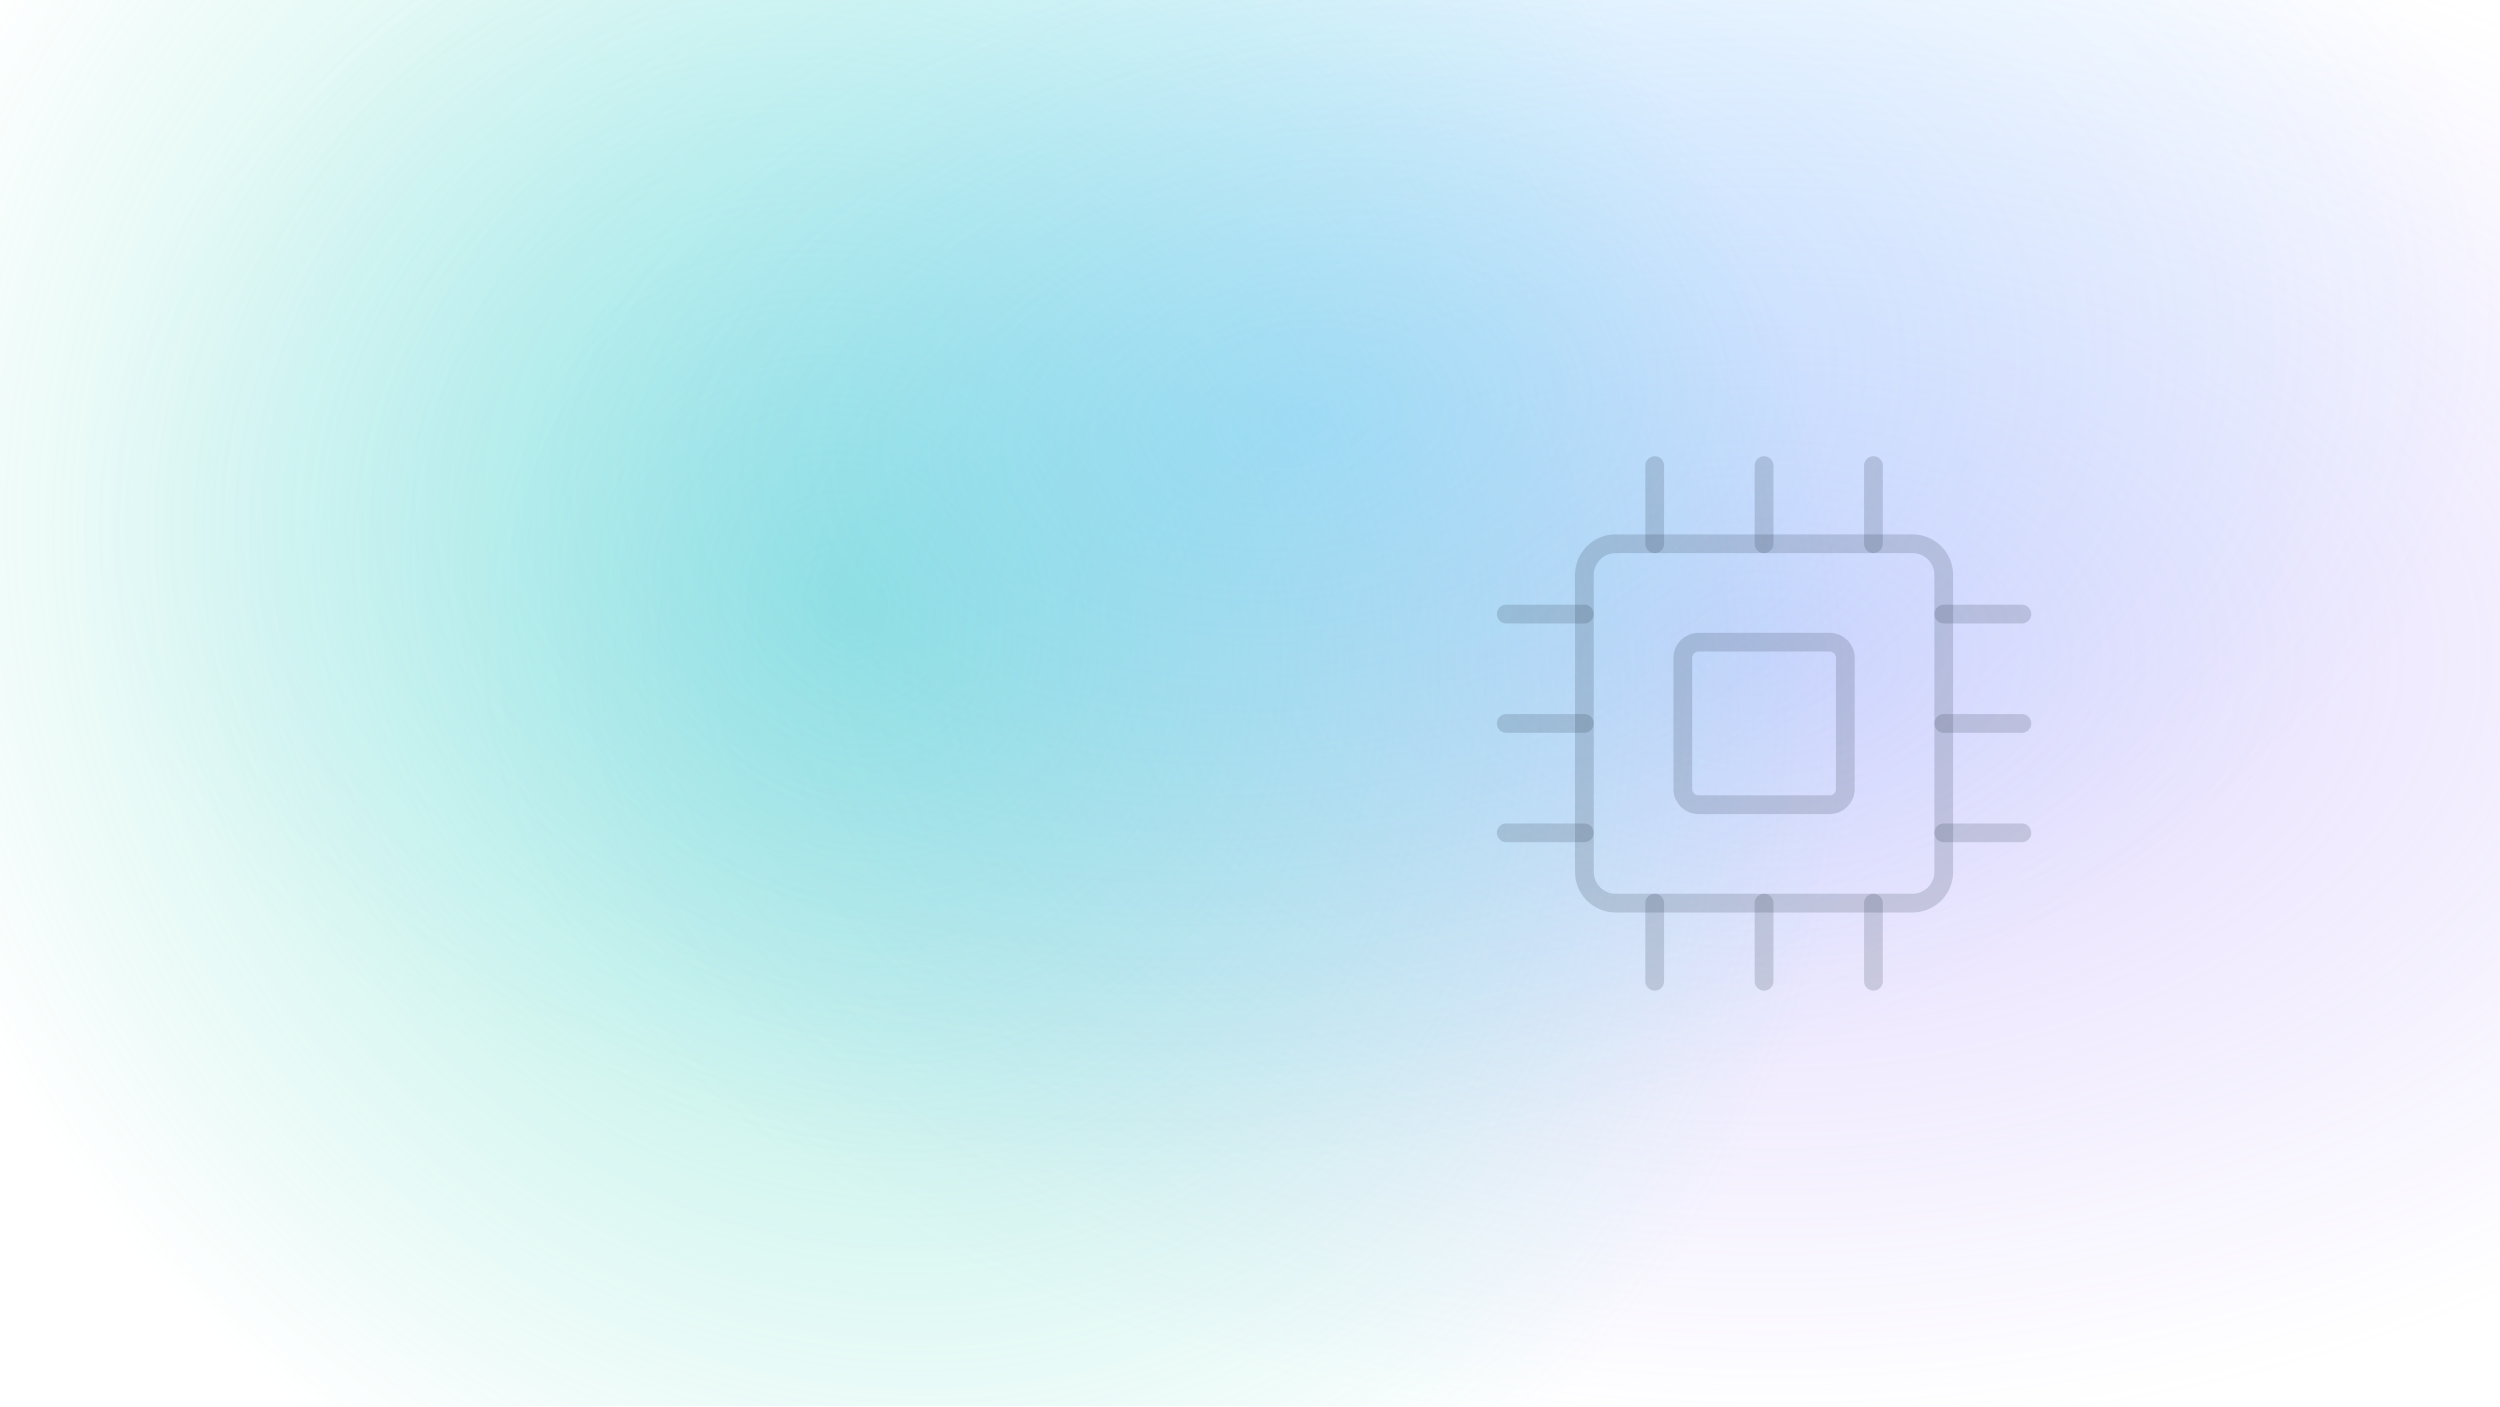
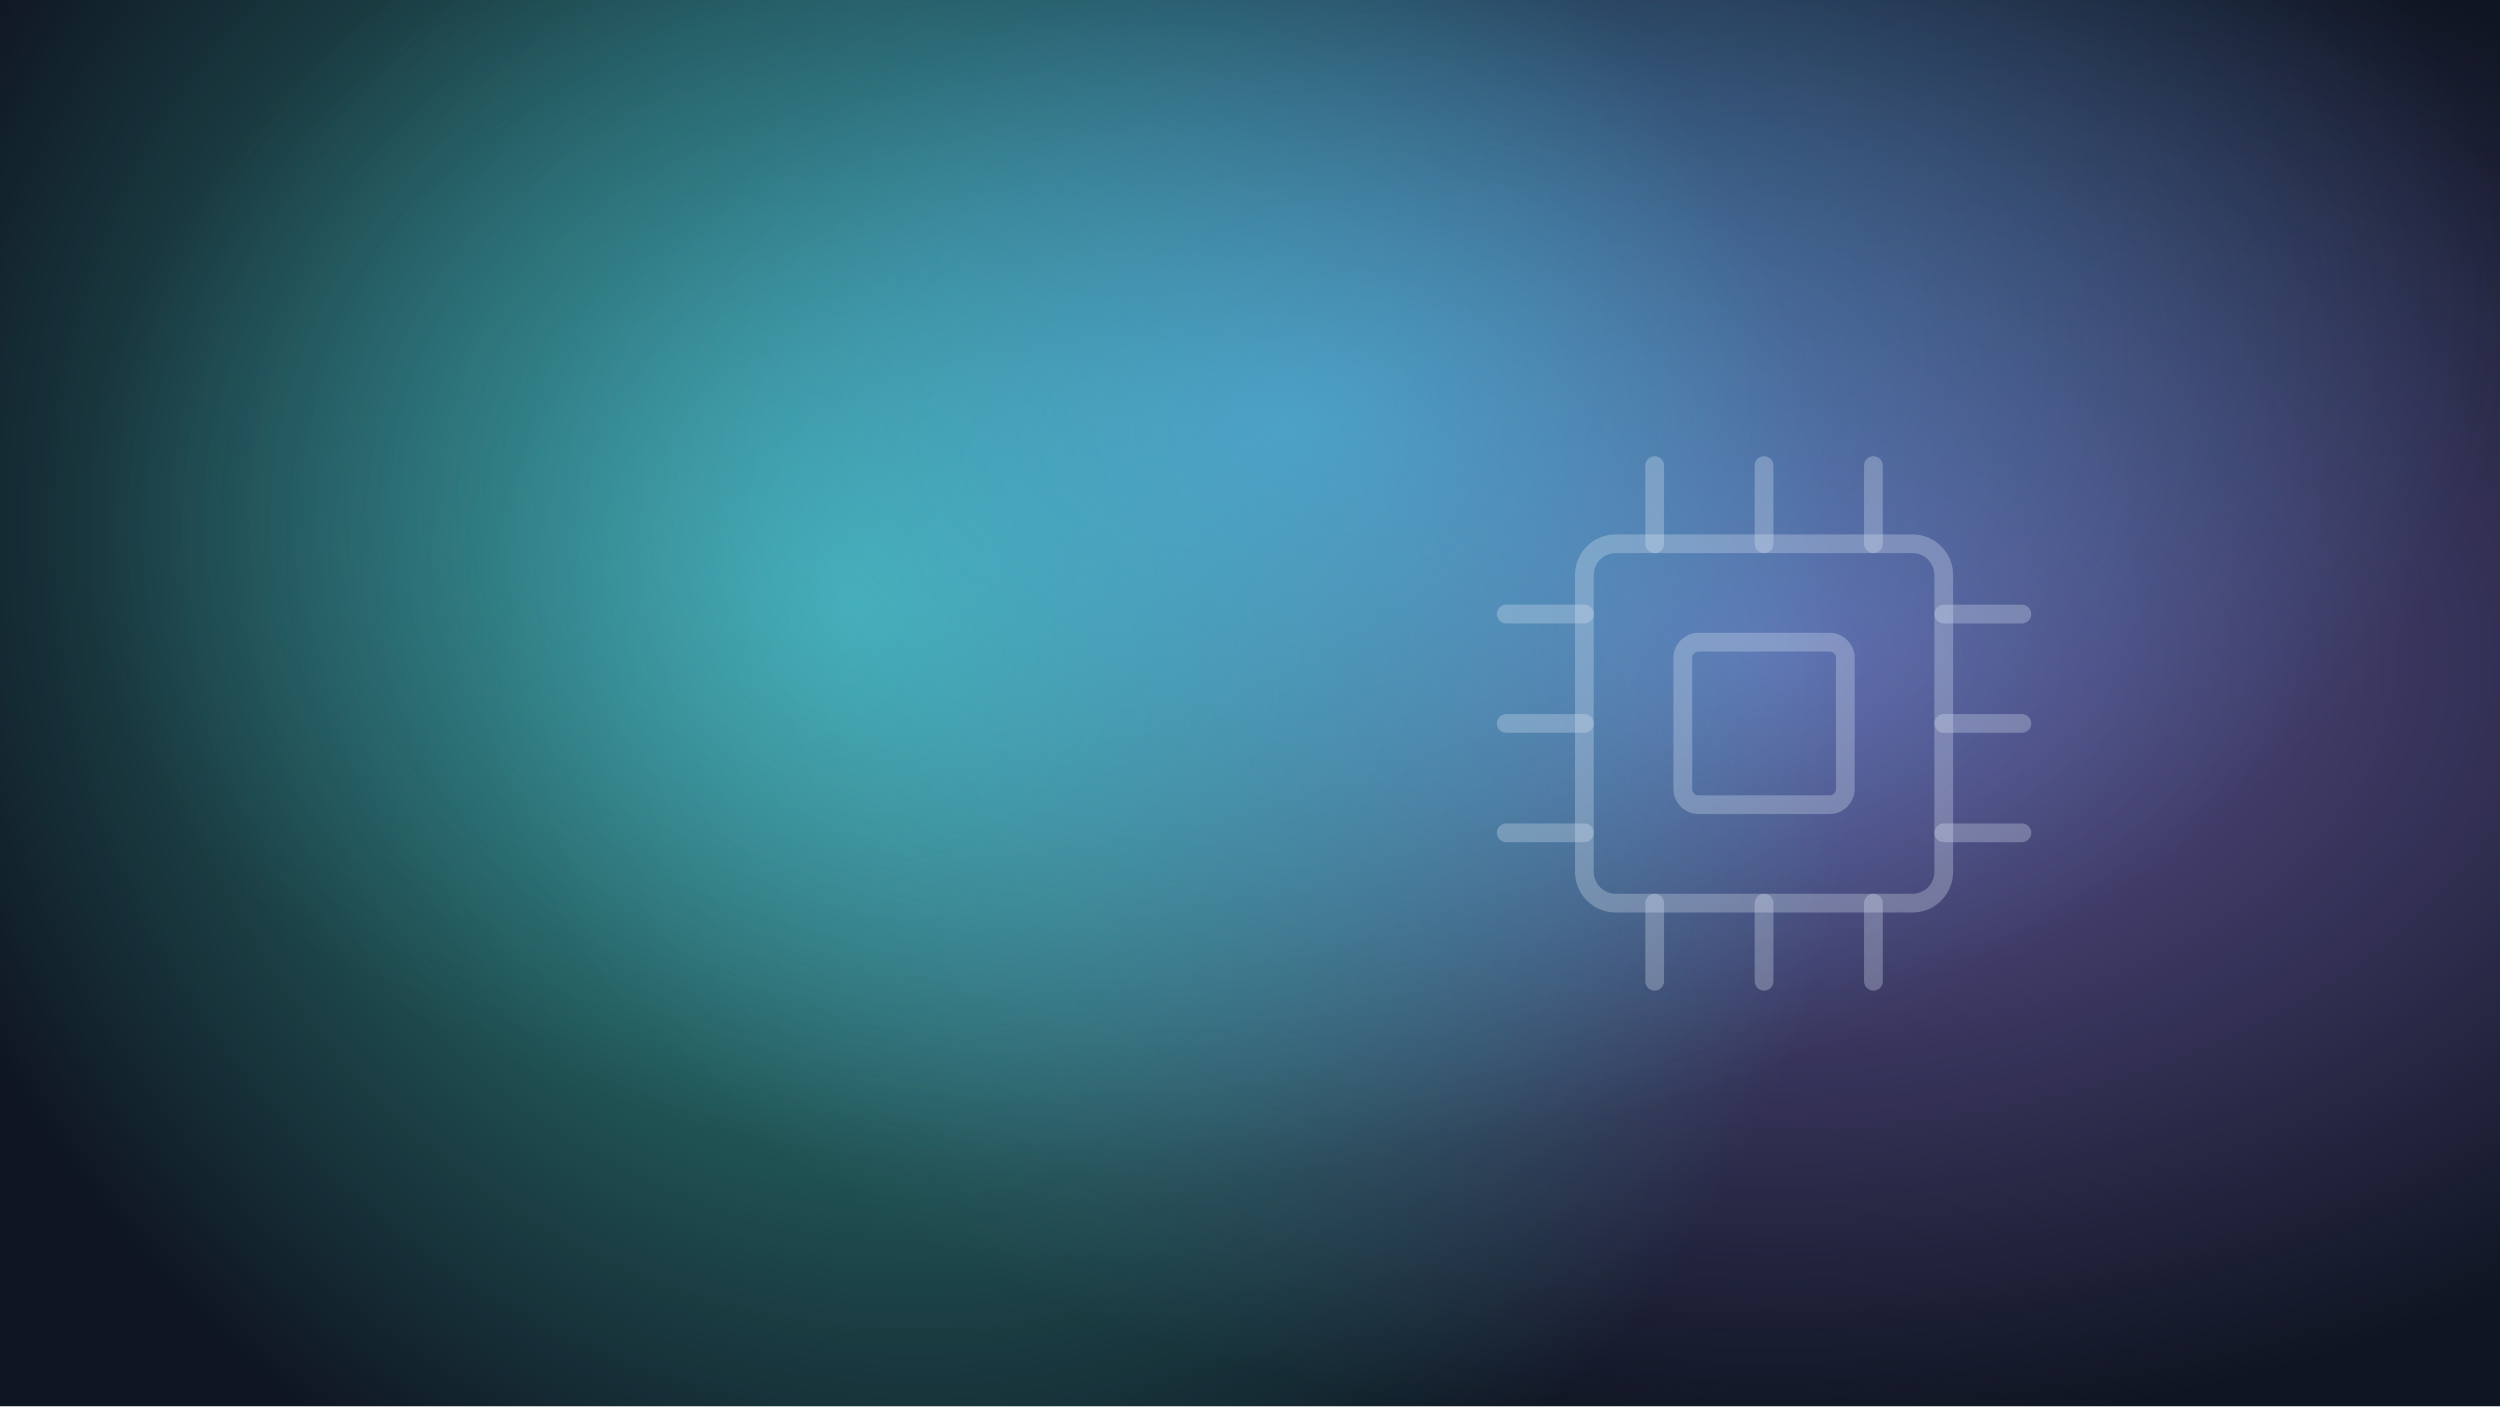
<svg xmlns="http://www.w3.org/2000/svg" width="1600" height="900" viewBox="0 0 1600 900" fill="none">
  <defs>
    <radialGradient id="g0" cx="0" cy="0" r="1" gradientUnits="userSpaceOnUse" gradientTransform="translate(1129 421) rotate(1) scale(827 500)">
-       <stop stop-color="#A78BFA" stop-opacity="0.35" />
+       <stop stop-color="#A78BFA" stop-opacity="0.55" />
      <stop offset="1" stop-color="#A78BFA" stop-opacity="0" />
    </radialGradient>
    <radialGradient id="g1" cx="0" cy="0" r="1" gradientUnits="userSpaceOnUse" gradientTransform="translate(545 387) rotate(53) scale(678 617)">
-       <stop stop-color="#45D6BD" stop-opacity="0.5" />
+       <stop stop-color="#45D6BD" stop-opacity="0.7" />
      <stop offset="1" stop-color="#45D6BD" stop-opacity="0" />
    </radialGradient>
    <radialGradient id="g2" cx="0" cy="0" r="1" gradientUnits="userSpaceOnUse" gradientTransform="translate(828 268) rotate(-8) scale(786 478)">
-       <stop stop-color="#58C9FF" stop-opacity="0.35" />
+       <stop stop-color="#58C9FF" stop-opacity="0.55" />
      <stop offset="1" stop-color="#58C9FF" stop-opacity="0" />
    </radialGradient>
  </defs>
+   <rect width="1600" height="900" fill="#0F1522" />
  <rect width="1600" height="900" fill="url(#g0)" />
  <rect width="1600" height="900" fill="url(#g1)" />
  <rect width="1600" height="900" fill="url(#g2)" />
-   <g transform="translate(1129,463)" fill="none" stroke="#132238" stroke-opacity="0.16" stroke-width="12" stroke-linecap="round" stroke-linejoin="round">
+   <g transform="translate(1129,463)" fill="none" stroke="#DCE7F5" stroke-opacity="0.30" stroke-width="12" stroke-linecap="round" stroke-linejoin="round">
    <rect x="-115" y="-115" width="230" height="230" rx="20" />
    <rect x="-52" y="-52" width="104" height="104" rx="10" />
    <line x1="-70" y1="-115" x2="-70" y2="-165" />
    <line x1="-70" y1="115" x2="-70" y2="165" />
    <line x1="-115" y1="-70" x2="-165" y2="-70" />
    <line x1="115" y1="-70" x2="165" y2="-70" />
    <line x1="0" y1="-115" x2="0" y2="-165" />
    <line x1="0" y1="115" x2="0" y2="165" />
    <line x1="-115" y1="0" x2="-165" y2="0" />
    <line x1="115" y1="0" x2="165" y2="0" />
    <line x1="70" y1="-115" x2="70" y2="-165" />
    <line x1="70" y1="115" x2="70" y2="165" />
    <line x1="-115" y1="70" x2="-165" y2="70" />
    <line x1="115" y1="70" x2="165" y2="70" />
  </g>
</svg>
